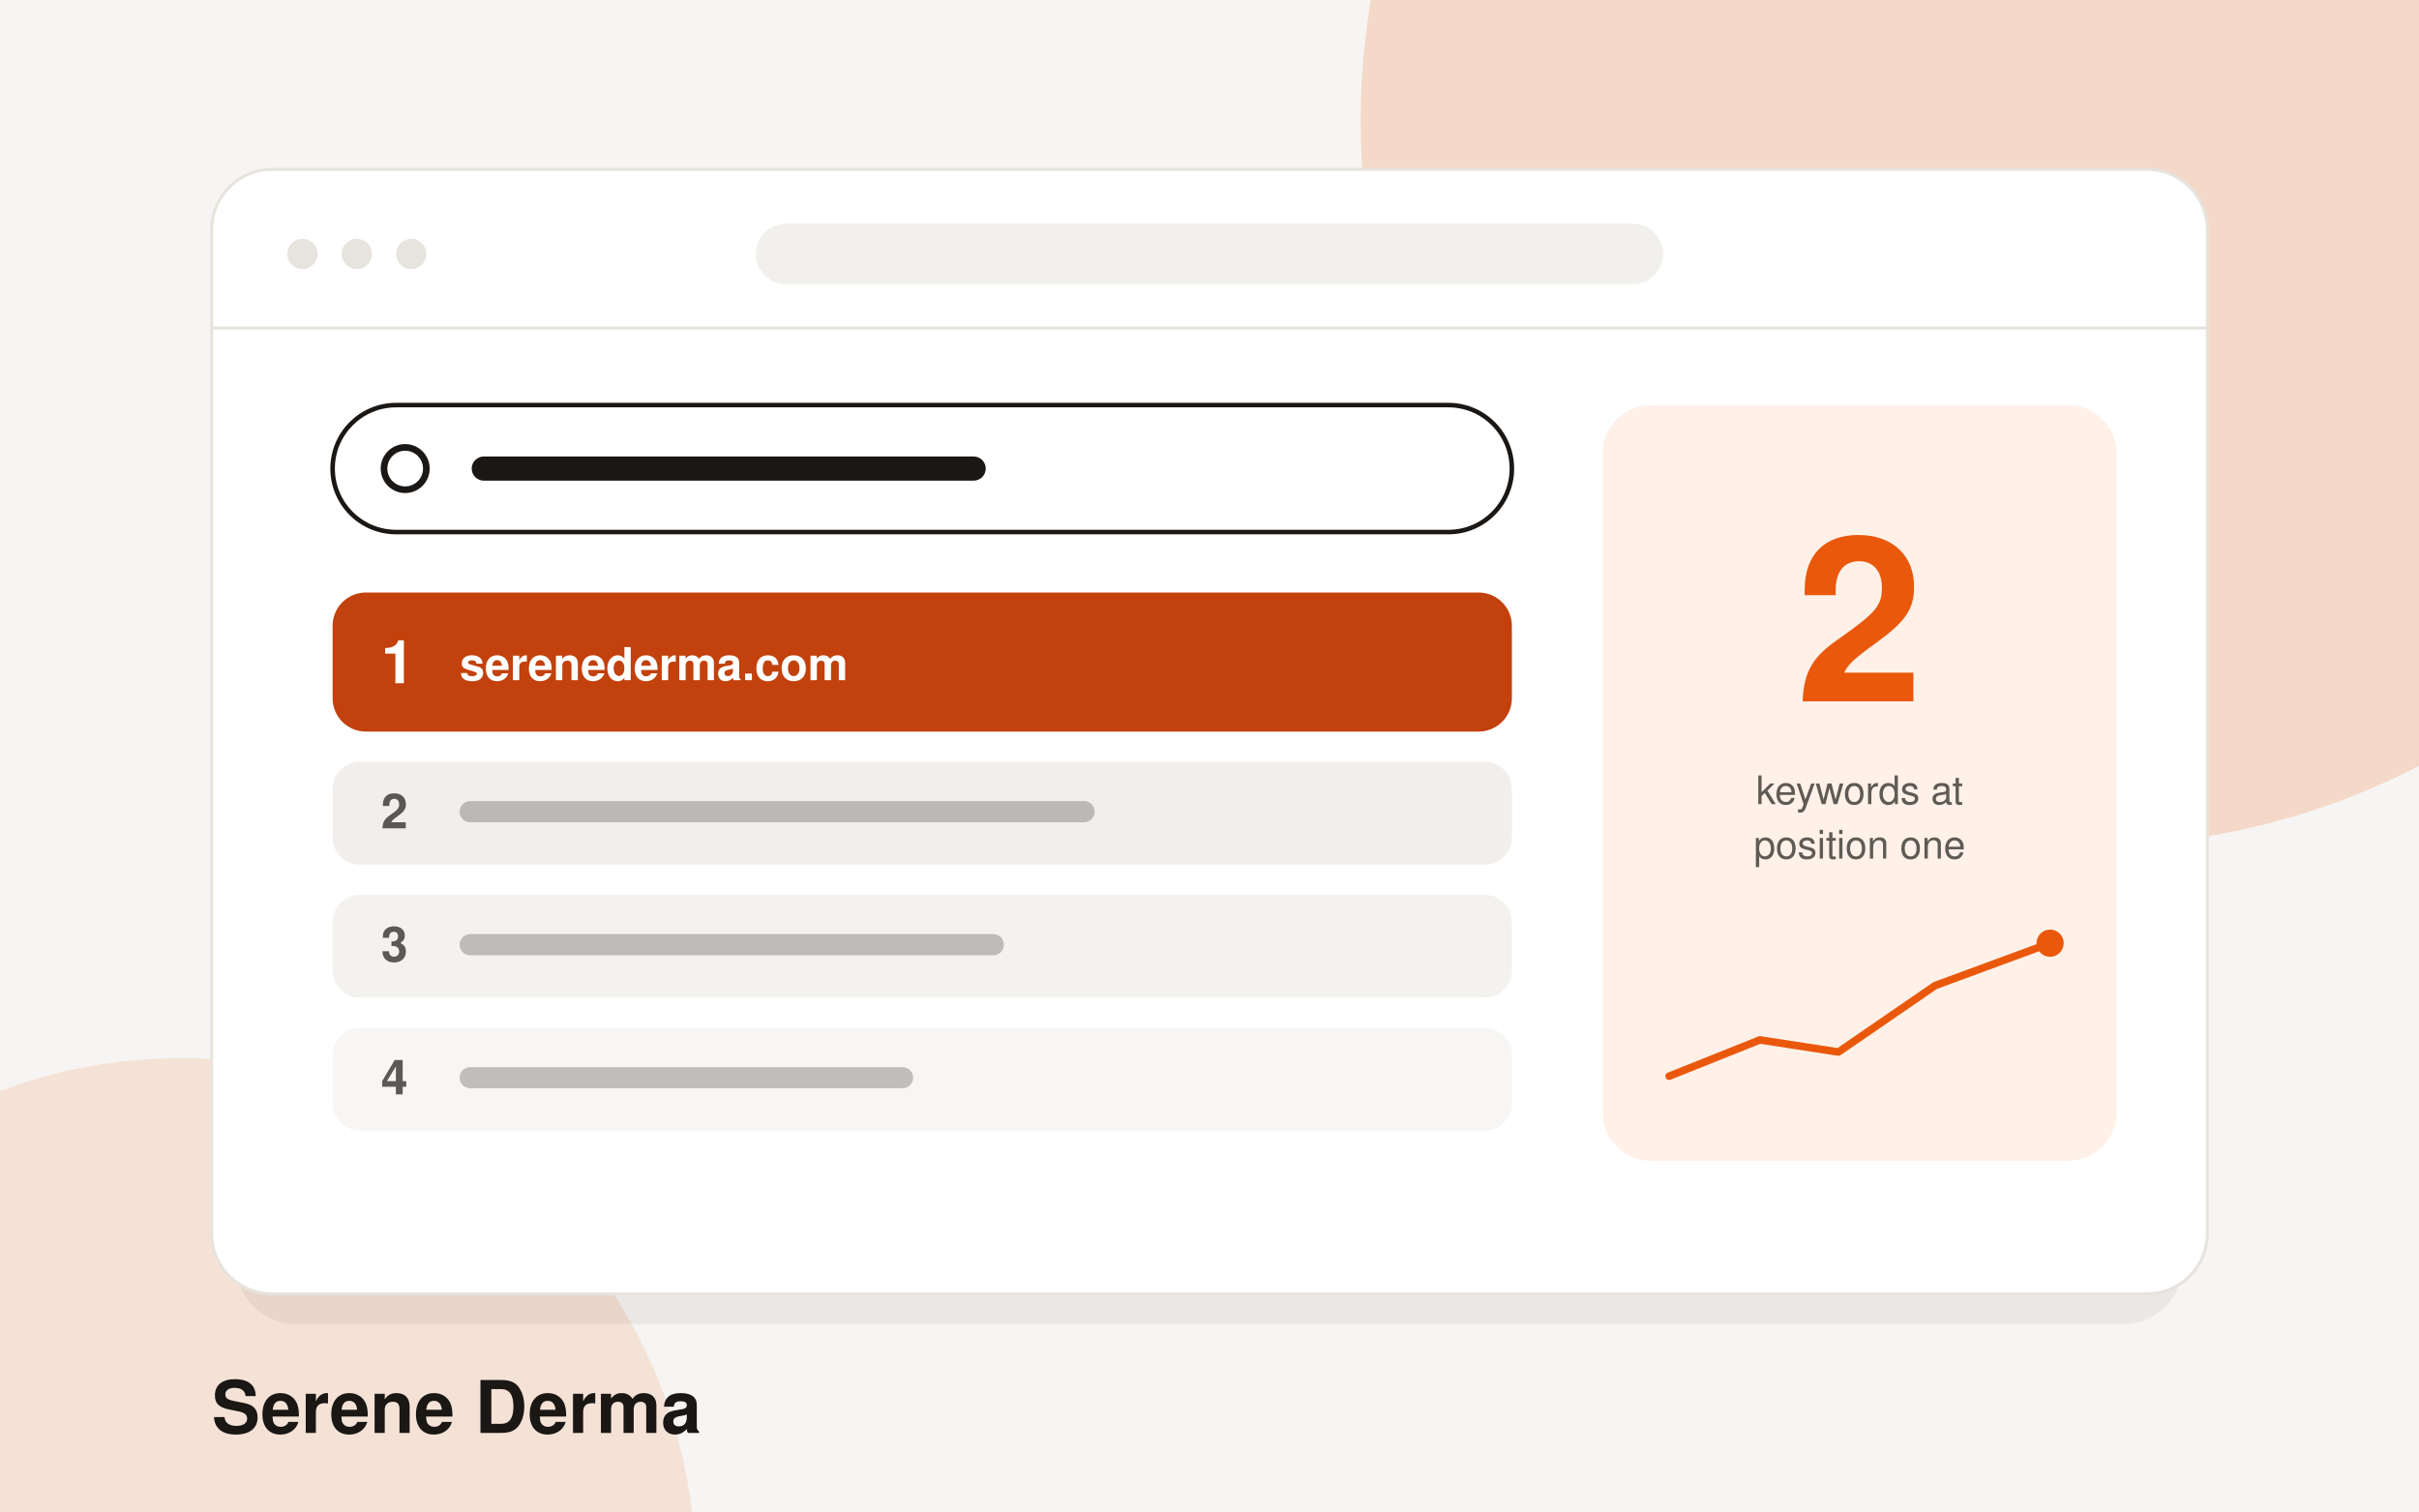
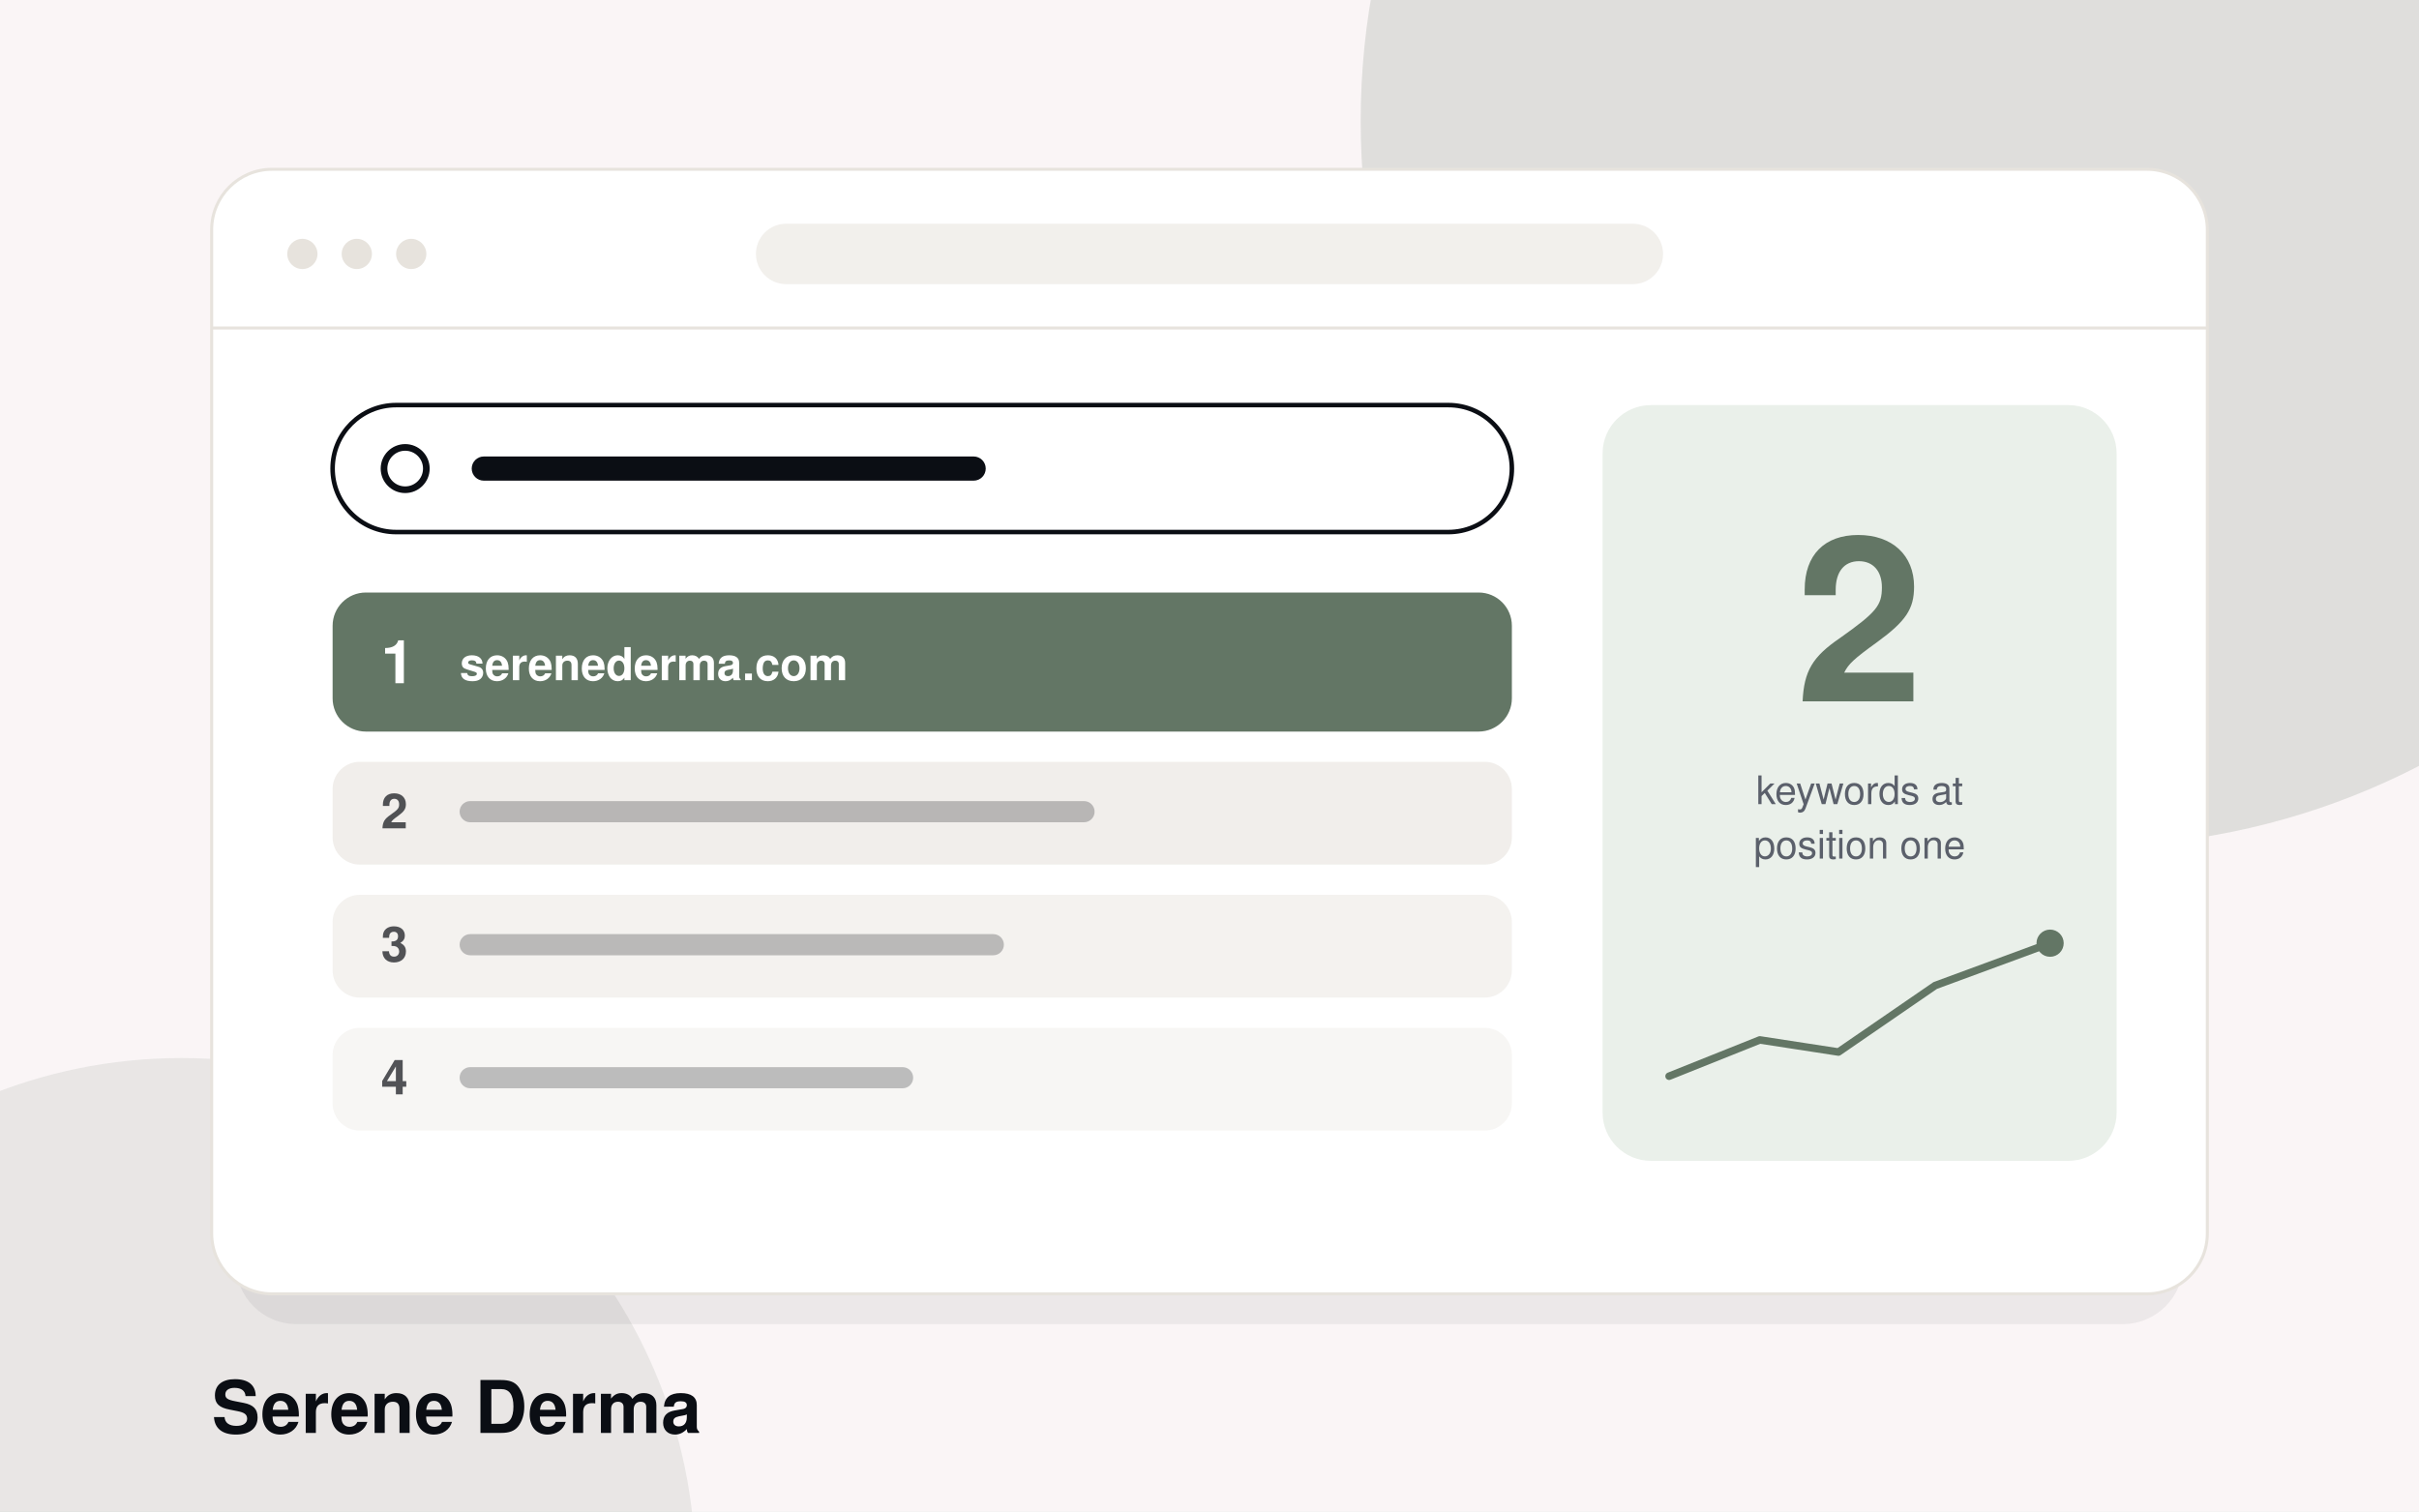
<svg xmlns="http://www.w3.org/2000/svg" viewBox="0 0 800 500" role="img">
-   <rect width="800" height="500" fill="#F6F5F3" />
-   <circle cx="690" cy="40" r="240" fill="#EA580C" opacity=".18" />
-   <circle cx="60" cy="520" r="170" fill="#EA580C" opacity=".12" />
-   <rect x="78" y="66" width="644" height="372" rx="20" fill="#1A1714" opacity=".06" />
+   <rect width="800" height="500" fill="#FAF5F6" />
+   <circle cx="690" cy="40" r="240" fill="#637665" opacity=".18" />
+   <circle cx="60" cy="520" r="170" fill="#637665" opacity=".12" />
+   <rect x="78" y="66" width="644" height="372" rx="20" fill="#0B0E14" opacity=".06" />
  <rect x="70" y="56" width="660" height="372" rx="20" fill="#FFFFFF" stroke="#E7E3DD" />
  <circle cx="100" cy="84" r="5" fill="#E7E3DD" />
  <circle cx="118" cy="84" r="5" fill="#E7E3DD" />
  <circle cx="136" cy="84" r="5" fill="#E7E3DD" />
  <rect x="250" y="74" width="300" height="20" rx="10" fill="#E7E3DD" opacity=".55" />
  <rect x="70" y="108" width="660" height="1" fill="#E7E3DD" />
-   <rect x="110" y="134" width="390" height="42" rx="21" fill="none" stroke="#1A1714" stroke-width="1.5" />
-   <circle cx="134" cy="155" r="7" fill="none" stroke="#1A1714" stroke-width="2.2" />
-   <rect x="156" y="151" width="170" height="8" rx="4" fill="#1A1714" />
-   <rect x="110" y="196" width="390" height="46" rx="11" fill="#C2410C" />
+   <rect x="110" y="134" width="390" height="42" rx="21" fill="none" stroke="#0B0E14" stroke-width="1.5" />
+   <circle cx="134" cy="155" r="7" fill="none" stroke="#0B0E14" stroke-width="2.2" />
+   <rect x="156" y="151" width="170" height="8" rx="4" fill="#0B0E14" />
+   <rect x="110" y="196" width="390" height="46" rx="11" fill="#637665" />
  <text x="126" y="226" font-family="'Plus Jakarta Sans',Helvetica,Arial,sans-serif" font-weight="700" font-size="20" fill="#FFFFFF">1</text>
  <text x="152" y="225" font-family="'Plus Jakarta Sans',Helvetica,Arial,sans-serif" font-size="15" font-weight="700" fill="#FFFFFF">serenederma.com</text>
  <rect x="110" y="252" width="390" height="34" rx="9" fill="#E7E3DD" opacity="0.6" />
-   <text x="126" y="274" font-family="'Plus Jakarta Sans',Helvetica,Arial,sans-serif" font-weight="700" font-size="16" fill="#1A1714" opacity=".7">2</text>
-   <rect x="152" y="265" width="210" height="7" rx="3.5" fill="#1A1714" opacity=".25" />
+   <text x="126" y="274" font-family="'Plus Jakarta Sans',Helvetica,Arial,sans-serif" font-weight="700" font-size="16" fill="#0B0E14" opacity=".7">2</text>
+   <rect x="152" y="265" width="210" height="7" rx="3.5" fill="#0B0E14" opacity=".25" />
  <rect x="110" y="296" width="390" height="34" rx="9" fill="#E7E3DD" opacity="0.46" />
-   <text x="126" y="318" font-family="'Plus Jakarta Sans',Helvetica,Arial,sans-serif" font-weight="700" font-size="16" fill="#1A1714" opacity=".7">3</text>
-   <rect x="152" y="309" width="180" height="7" rx="3.5" fill="#1A1714" opacity=".25" />
+   <text x="126" y="318" font-family="'Plus Jakarta Sans',Helvetica,Arial,sans-serif" font-weight="700" font-size="16" fill="#0B0E14" opacity=".7">3</text>
+   <rect x="152" y="309" width="180" height="7" rx="3.5" fill="#0B0E14" opacity=".25" />
  <rect x="110" y="340" width="390" height="34" rx="9" fill="#E7E3DD" opacity="0.32" />
-   <text x="126" y="362" font-family="'Plus Jakarta Sans',Helvetica,Arial,sans-serif" font-weight="700" font-size="16" fill="#1A1714" opacity=".7">4</text>
-   <rect x="152" y="353" width="150" height="7" rx="3.5" fill="#1A1714" opacity=".25" />
-   <rect x="530" y="134" width="170" height="250" rx="16" fill="#FFF1E8" />
-   <text x="615" y="232" text-anchor="middle" font-family="'Plus Jakarta Sans',Helvetica,Arial,sans-serif" font-weight="700" font-size="76" fill="#EA580C">2</text>
-   <text x="615" y="266" text-anchor="middle" font-family="'Plus Jakarta Sans',Helvetica,Arial,sans-serif" font-size="13" fill="#5F5A54">keywords at</text>
-   <text x="615" y="284" text-anchor="middle" font-family="'Plus Jakarta Sans',Helvetica,Arial,sans-serif" font-size="13" fill="#5F5A54">position one</text>
-   <polyline points="552,356 582,344 608,348 640,326 678,312" fill="none" stroke="#EA580C" stroke-width="2.5" stroke-linecap="round" stroke-linejoin="round" />
-   <circle cx="678" cy="312" r="4.5" fill="#EA580C" />
-   <text x="70" y="474" font-family="'Plus Jakarta Sans',Helvetica,Arial,sans-serif" font-weight="700" font-size="24" fill="#1A1714">Serene Derma</text>
+   <text x="126" y="362" font-family="'Plus Jakarta Sans',Helvetica,Arial,sans-serif" font-weight="700" font-size="16" fill="#0B0E14" opacity=".7">4</text>
+   <rect x="152" y="353" width="150" height="7" rx="3.5" fill="#0B0E14" opacity=".25" />
+   <rect x="530" y="134" width="170" height="250" rx="16" fill="#EAF0EA" />
+   <text x="615" y="232" text-anchor="middle" font-family="'Plus Jakarta Sans',Helvetica,Arial,sans-serif" font-weight="700" font-size="76" fill="#637665">2</text>
+   <text x="615" y="266" text-anchor="middle" font-family="'Plus Jakarta Sans',Helvetica,Arial,sans-serif" font-size="13" fill="#5B606B">keywords at</text>
+   <text x="615" y="284" text-anchor="middle" font-family="'Plus Jakarta Sans',Helvetica,Arial,sans-serif" font-size="13" fill="#5B606B">position one</text>
+   <polyline points="552,356 582,344 608,348 640,326 678,312" fill="none" stroke="#637665" stroke-width="2.5" stroke-linecap="round" stroke-linejoin="round" />
+   <circle cx="678" cy="312" r="4.5" fill="#637665" />
+   <text x="70" y="474" font-family="'Plus Jakarta Sans',Helvetica,Arial,sans-serif" font-weight="700" font-size="24" fill="#0B0E14">Serene Derma</text>
</svg>
